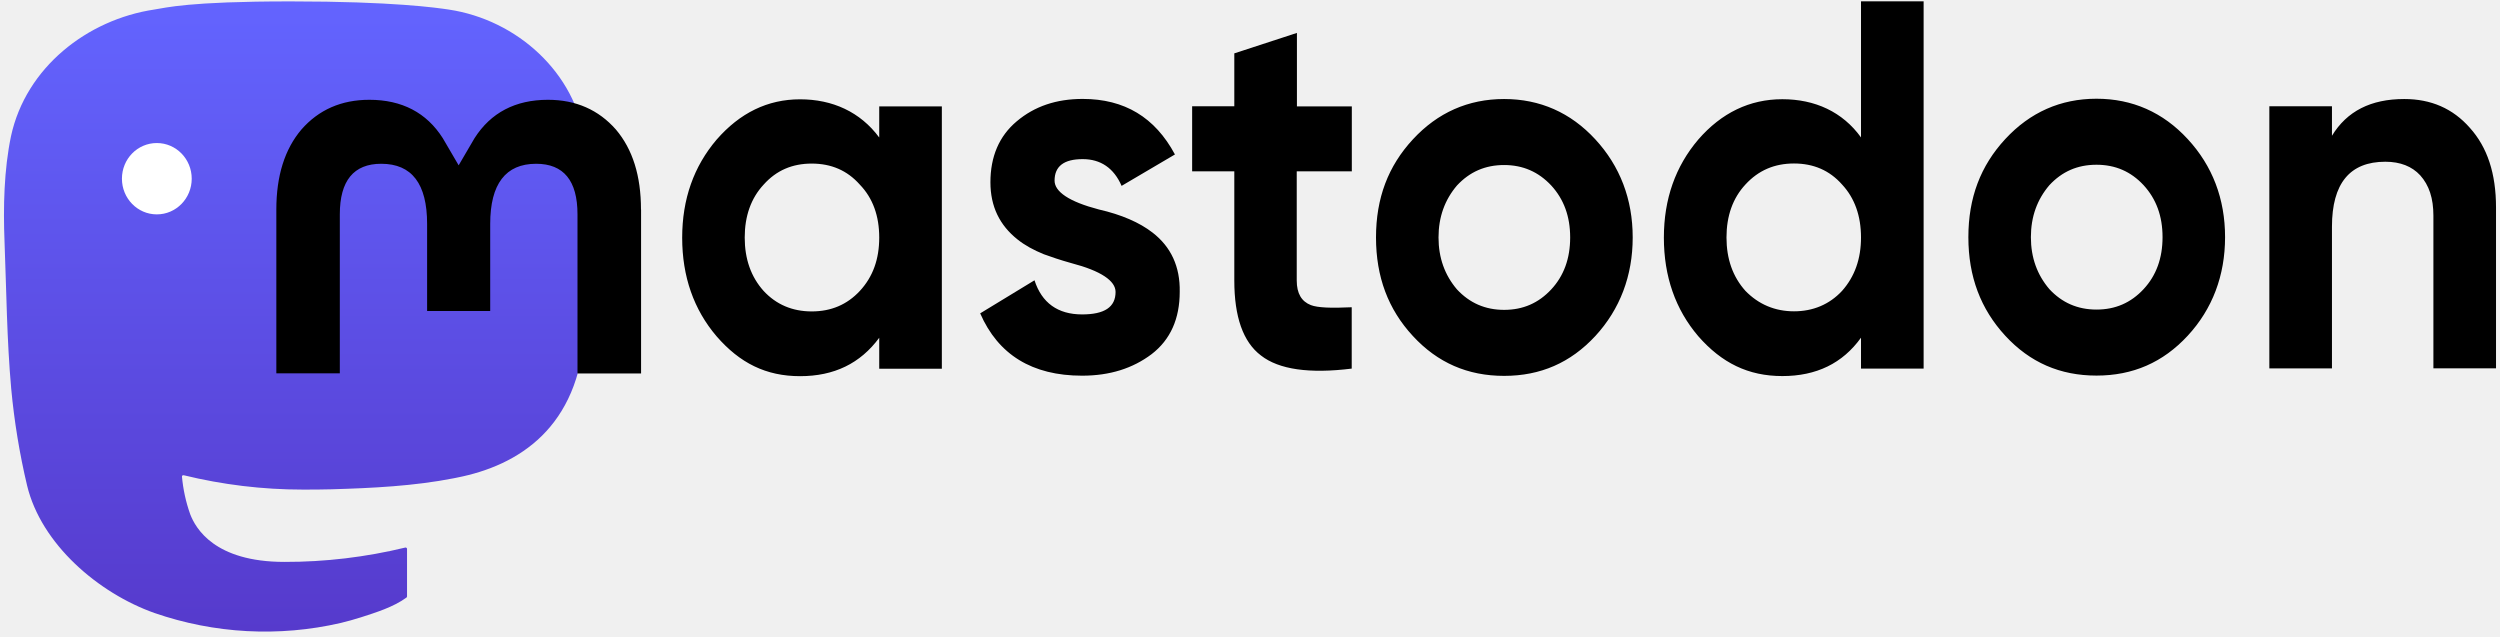
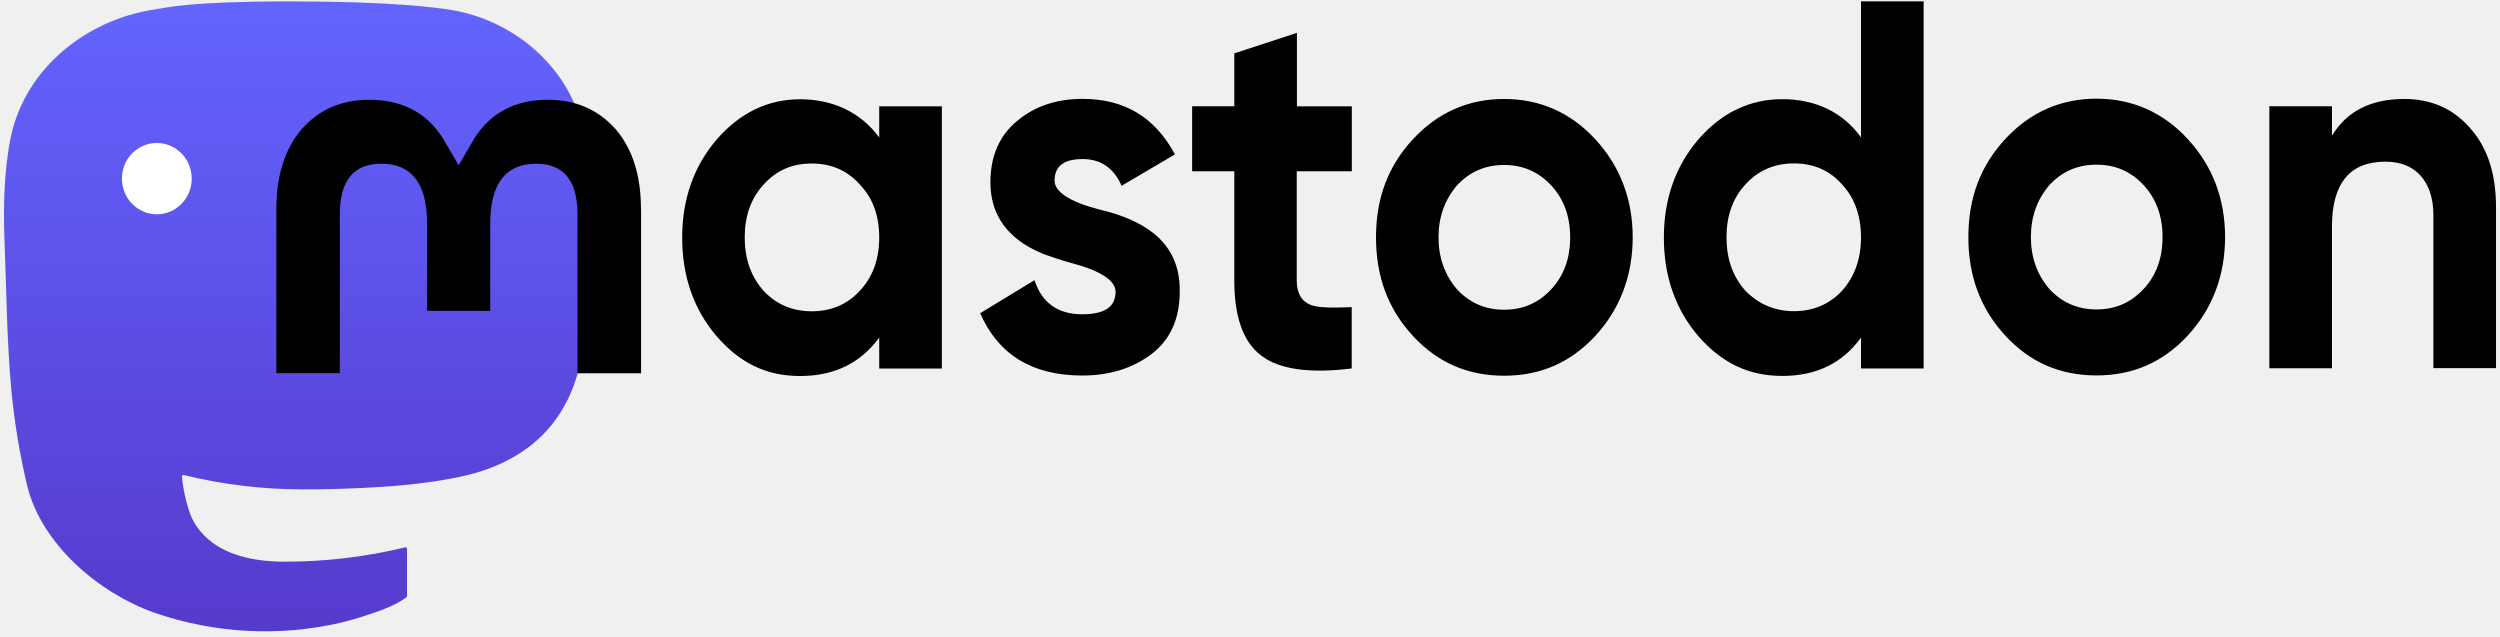
- <svg xmlns="http://www.w3.org/2000/svg" width="314" height="80" viewBox="0 0 314 80" fill="none">
-   <path d="M73.445 17.696C72.317 9.198 65.004 2.489 56.346 1.198C54.881 0.979 49.345 0.176 36.521 0.176H36.425C23.588 0.176 20.838 0.979 19.373 1.198C10.943 2.465 3.258 8.479 1.385 17.087C0.496 21.325 0.4 26.024 0.568 30.334C0.808 36.52 0.857 42.681 1.409 48.841C1.793 52.932 2.454 56.987 3.402 60.98C5.179 68.359 12.36 74.495 19.397 76.991C26.926 79.597 35.032 80.035 42.789 78.245C43.641 78.038 44.482 77.807 45.323 77.539C47.208 76.93 49.417 76.249 51.05 75.055C51.075 75.043 51.087 75.019 51.099 74.995C51.111 74.97 51.123 74.946 51.123 74.909V68.943C51.123 68.943 51.123 68.895 51.099 68.87C51.099 68.846 51.075 68.822 51.05 68.809C51.026 68.797 51.002 68.785 50.978 68.773C50.954 68.773 50.93 68.773 50.906 68.773C45.935 69.978 40.832 70.587 35.728 70.575C26.926 70.575 24.561 66.338 23.888 64.584C23.348 63.062 23 61.468 22.855 59.86C22.855 59.836 22.855 59.812 22.867 59.787C22.867 59.763 22.891 59.739 22.916 59.726C22.939 59.714 22.963 59.702 22.987 59.69H23.072C27.959 60.883 32.978 61.492 38.01 61.492C39.222 61.492 40.423 61.492 41.636 61.455C46.691 61.309 52.023 61.053 57.007 60.067C57.127 60.043 57.259 60.019 57.367 59.994C65.22 58.46 72.689 53.663 73.445 41.512C73.47 41.037 73.542 36.495 73.542 36.008C73.542 34.316 74.082 24.04 73.458 17.721L73.445 17.696Z" fill="url(#paint0_linear_612_176)" />
-   <path d="M15.315 22.445C15.315 19.961 17.272 17.965 19.697 17.965C22.123 17.965 24.08 19.974 24.08 22.445C24.08 24.917 22.123 26.926 19.697 26.926C17.272 26.926 15.315 24.917 15.315 22.445Z" fill="white" />
-   <path d="M80.519 26.305V46.906H72.533V26.914C72.533 22.701 70.804 20.57 67.334 20.57C63.503 20.57 61.57 23.115 61.57 28.119V39.065H53.645V28.119C53.645 23.09 51.735 20.57 47.881 20.57C44.422 20.57 42.681 22.701 42.681 26.914V46.894H34.708V26.305C34.708 22.104 35.752 18.756 37.854 16.272C40.027 13.788 42.873 12.534 46.392 12.534C50.474 12.534 53.572 14.141 55.614 17.356L57.607 20.765L59.601 17.356C61.642 14.154 64.728 12.534 68.823 12.534C72.341 12.534 75.187 13.8 77.361 16.272C79.462 18.756 80.507 22.08 80.507 26.305H80.519ZM107.993 36.544C109.65 34.755 110.431 32.539 110.431 29.836C110.431 27.133 109.638 24.892 107.993 23.188C106.408 21.398 104.391 20.546 101.953 20.546C99.516 20.546 97.51 21.398 95.913 23.188C94.328 24.892 93.536 27.133 93.536 29.836C93.536 32.539 94.328 34.779 95.913 36.544C97.498 38.249 99.516 39.114 101.953 39.114C104.391 39.114 106.396 38.261 107.993 36.544ZM110.431 13.362H118.296V46.309H110.431V42.425C108.053 45.652 104.763 47.247 100.488 47.247C96.213 47.247 92.923 45.603 90.005 42.243C87.135 38.882 85.682 34.73 85.682 29.86C85.682 24.99 87.147 20.899 90.005 17.538C92.935 14.178 96.418 12.473 100.488 12.473C104.559 12.473 108.053 14.056 110.431 17.27V13.386V13.362ZM144.762 29.215C147.08 31.005 148.233 33.501 148.173 36.654C148.173 40.014 147.02 42.657 144.642 44.483C142.265 46.273 139.394 47.186 135.912 47.186C129.632 47.186 125.369 44.544 123.111 39.357L129.933 35.205C130.844 38.03 132.851 39.491 135.912 39.491C138.722 39.491 140.115 38.578 140.115 36.666C140.115 35.278 138.289 34.024 134.567 33.05C133.162 32.66 131.998 32.259 131.097 31.93C129.812 31.406 128.719 30.81 127.806 30.079C125.549 28.289 124.397 25.927 124.397 22.896C124.397 19.669 125.489 17.1 127.687 15.249C129.945 13.338 132.694 12.425 135.984 12.425C141.231 12.425 145.062 14.726 147.572 19.401L140.872 23.346C139.899 21.106 138.241 19.986 135.984 19.986C133.606 19.986 132.454 20.899 132.454 22.689C132.454 24.077 134.279 25.331 138.002 26.305C140.872 26.962 143.129 27.948 144.762 29.215H144.774H144.762ZM169.764 21.52H162.87V35.23C162.87 36.873 163.483 37.871 164.648 38.322C165.5 38.651 167.206 38.712 169.776 38.59V46.297C164.48 46.955 160.637 46.419 158.38 44.653C156.122 42.949 155.029 39.771 155.029 35.242V21.52H149.733V13.35H155.029V6.702L162.894 4.133V13.362H169.788V21.532H169.776L169.764 21.52ZM194.836 36.35C196.422 34.645 197.213 32.466 197.213 29.824C197.213 27.181 196.422 25.026 194.836 23.297C193.239 21.593 191.293 20.728 188.916 20.728C186.538 20.728 184.593 21.581 182.996 23.297C181.471 25.087 180.678 27.242 180.678 29.824C180.678 32.405 181.471 34.56 182.996 36.35C184.581 38.054 186.538 38.919 188.916 38.919C191.293 38.919 193.239 38.066 194.836 36.35ZM177.461 42.206C174.35 38.846 172.826 34.767 172.826 29.824C172.826 24.88 174.35 20.862 177.461 17.502C180.571 14.141 184.413 12.437 188.916 12.437C193.419 12.437 197.274 14.141 200.372 17.502C203.47 20.862 205.067 25.014 205.067 29.824C205.067 34.633 203.47 38.846 200.372 42.206C197.261 45.567 193.48 47.21 188.916 47.21C184.353 47.21 180.559 45.567 177.461 42.206ZM231.364 36.532C232.95 34.742 233.742 32.526 233.742 29.824C233.742 27.121 232.95 24.88 231.364 23.176C229.78 21.386 227.763 20.534 225.325 20.534C222.888 20.534 220.869 21.386 219.225 23.176C217.64 24.88 216.847 27.121 216.847 29.824C216.847 32.526 217.64 34.767 219.225 36.532C220.881 38.237 222.948 39.101 225.325 39.101C227.703 39.101 229.768 38.249 231.364 36.532ZM233.742 0.164H241.607V46.297H233.742V42.413C231.425 45.64 228.135 47.234 223.86 47.234C219.585 47.234 216.247 45.591 213.304 42.23C210.434 38.87 208.982 34.718 208.982 29.848C208.982 24.978 210.446 20.887 213.304 17.526C216.222 14.166 219.765 12.461 223.86 12.461C227.955 12.461 231.425 14.044 233.742 17.258V0.176V0.164ZM269.238 36.313C270.823 34.608 271.616 32.429 271.616 29.787C271.616 27.145 270.823 24.99 269.238 23.261C267.654 21.556 265.708 20.692 263.318 20.692C260.929 20.692 258.996 21.544 257.399 23.261C255.873 25.051 255.08 27.206 255.08 29.787C255.08 32.368 255.873 34.523 257.399 36.313C258.984 38.018 260.941 38.882 263.318 38.882C265.696 38.882 267.642 38.03 269.238 36.313ZM251.863 42.17C248.765 38.809 247.227 34.73 247.227 29.787C247.227 24.844 248.753 20.826 251.863 17.465C254.972 14.105 258.815 12.4 263.318 12.4C267.822 12.4 271.676 14.105 274.774 17.465C277.884 20.826 279.469 24.978 279.469 29.787C279.469 34.596 277.884 38.809 274.774 42.17C271.664 45.53 267.882 47.174 263.318 47.174C258.755 47.174 254.96 45.53 251.863 42.17ZM313.5 26.025V46.261H305.635V27.084C305.635 24.904 305.094 23.261 303.978 22.019C302.945 20.899 301.48 20.314 299.594 20.314C295.152 20.314 292.894 23.017 292.894 28.484V46.273H285.029V13.35H292.894V17.051C294.779 13.959 297.781 12.437 301.973 12.437C305.322 12.437 308.072 13.618 310.211 16.053C312.408 18.488 313.5 21.788 313.5 26.061" fill="black" />
+ <svg xmlns="http://www.w3.org/2000/svg" width="589" height="150" viewBox="0 0 589 150" fill="none">
+   <path d="M137.769 33.18C135.652 17.246 121.934 4.667 105.694 2.247C102.946 1.836 92.562 0.329 68.505 0.329H68.325C44.246 0.329 39.088 1.836 36.34 2.247C20.527 4.621 6.112 15.899 2.598 32.039C0.931 39.984 0.751 48.796 1.066 56.877C1.517 68.475 1.607 80.026 2.643 91.578C3.364 99.248 4.603 106.85 6.382 114.338C9.716 128.173 23.186 139.679 36.385 144.359C50.508 149.244 65.712 150.066 80.263 146.71C81.862 146.322 83.439 145.888 85.016 145.386C88.552 144.244 92.697 142.966 95.76 140.729C95.805 140.706 95.828 140.66 95.85 140.615C95.873 140.569 95.895 140.523 95.895 140.455V129.269C95.895 129.269 95.895 129.177 95.85 129.132C95.85 129.086 95.805 129.04 95.76 129.017C95.715 128.995 95.67 128.972 95.625 128.949C95.58 128.949 95.535 128.949 95.49 128.949C86.165 131.209 76.592 132.351 67.019 132.328C50.508 132.328 46.071 124.383 44.809 121.096C43.796 118.242 43.142 115.252 42.872 112.238C42.872 112.192 42.872 112.147 42.895 112.101C42.895 112.055 42.94 112.01 42.985 111.987C43.03 111.964 43.075 111.941 43.12 111.919H43.278C52.445 114.156 61.861 115.297 71.298 115.297C73.573 115.297 75.826 115.297 78.101 115.229C87.584 114.955 97.585 114.475 106.933 112.626C107.158 112.58 107.406 112.535 107.608 112.489C122.34 109.613 136.35 100.618 137.769 77.834C137.814 76.944 137.949 68.429 137.949 67.516C137.949 64.342 138.963 45.075 137.792 33.226L137.769 33.18Z" fill="url(#paint0_linear_2_344)" />
+   <path d="M28.727 42.085C28.727 37.427 32.398 33.684 36.948 33.684C41.498 33.684 45.17 37.45 45.17 42.085C45.17 46.719 41.498 50.486 36.948 50.486C32.398 50.486 28.727 46.719 28.727 42.085Z" fill="white" style="fill:white;fill-opacity:1;" />
+   <path d="M151.037 49.322V87.948H136.058V50.463C136.058 42.564 132.814 38.569 126.304 38.569C119.119 38.569 115.493 43.34 115.493 52.723V73.246H100.626V52.723C100.626 43.294 97.045 38.569 89.814 38.569C83.327 38.569 80.061 42.564 80.061 50.463V87.926H65.105V49.322C65.105 41.445 67.064 35.167 71.006 30.51C75.083 25.853 80.421 23.502 87.021 23.502C94.68 23.502 100.491 26.515 104.32 32.542L108.06 38.934L111.799 32.542C115.628 26.538 121.417 23.502 129.098 23.502C135.697 23.502 141.036 25.876 145.113 30.51C149.055 35.167 151.014 41.4 151.014 49.322H151.037ZM202.573 68.521C205.681 65.165 207.146 61.01 207.146 55.942C207.146 50.874 205.659 46.673 202.573 43.477C199.6 40.121 195.816 38.523 191.243 38.523C186.671 38.523 182.909 40.121 179.914 43.477C176.94 46.673 175.454 50.874 175.454 55.942C175.454 61.01 176.94 65.21 179.914 68.521C182.887 71.717 186.671 73.338 191.243 73.338C195.816 73.338 199.577 71.74 202.573 68.521ZM207.146 25.054H221.899V86.83H207.146V79.547C202.685 85.597 196.514 88.588 188.495 88.588C180.477 88.588 174.305 85.506 168.831 79.205C163.448 72.904 160.722 65.119 160.722 55.987C160.722 46.856 163.47 39.185 168.831 32.884C174.327 26.584 180.86 23.388 188.495 23.388C196.131 23.388 202.685 26.355 207.146 32.382V25.1V25.054ZM271.544 54.778C275.892 58.133 278.055 62.814 277.942 68.726C277.942 75.027 275.78 79.981 271.319 83.405C266.86 86.761 261.475 88.473 254.943 88.473C243.163 88.473 235.167 83.52 230.931 73.794L243.728 66.01C245.437 71.306 249.201 74.045 254.943 74.045C260.214 74.045 262.827 72.333 262.827 68.749C262.827 66.147 259.402 63.795 252.42 61.969C249.785 61.238 247.601 60.485 245.911 59.869C243.501 58.887 241.451 57.768 239.738 56.398C235.504 53.043 233.343 48.614 233.343 42.929C233.343 36.88 235.392 32.062 239.515 28.593C243.75 25.008 248.907 23.296 255.078 23.296C264.921 23.296 272.107 27.611 276.815 36.377L264.247 43.774C262.422 39.573 259.312 37.473 255.078 37.473C250.618 37.473 248.457 39.185 248.457 42.541C248.457 45.144 251.88 47.495 258.864 49.322C264.247 50.554 268.481 52.403 271.544 54.778ZM318.443 40.35H305.511V66.055C305.511 69.137 306.661 71.009 308.846 71.854C310.444 72.47 313.644 72.584 318.465 72.356V86.807C308.531 88.04 301.322 87.035 297.089 83.725C292.853 80.529 290.803 74.571 290.803 66.078V40.35H280.869V25.031H290.803V12.566L305.556 7.749V25.054H318.488V40.373H318.465L318.443 40.35ZM365.473 68.156C368.448 64.96 369.931 60.873 369.931 55.919C369.931 50.965 368.448 46.925 365.473 43.683C362.477 40.486 358.827 38.866 354.368 38.866C349.907 38.866 346.259 40.464 343.263 43.683C340.403 47.038 338.915 51.079 338.915 55.919C338.915 60.759 340.403 64.8 343.263 68.156C346.236 71.352 349.907 72.972 354.368 72.972C358.827 72.972 362.477 71.374 365.473 68.156ZM332.881 79.136C327.045 72.835 324.186 65.188 324.186 55.919C324.186 46.65 327.045 39.117 332.881 32.816C338.714 26.515 345.921 23.319 354.368 23.319C362.815 23.319 370.046 26.515 375.857 32.816C381.668 39.117 384.664 46.901 384.664 55.919C384.664 64.936 381.668 72.835 375.857 79.136C370.021 85.437 362.929 88.519 354.368 88.519C345.809 88.519 338.692 85.437 332.881 79.136ZM433.992 68.498C436.967 65.142 438.452 60.987 438.452 55.919C438.452 50.851 436.967 46.65 433.992 43.454C431.02 40.098 427.237 38.501 422.664 38.501C418.092 38.501 414.305 40.098 411.221 43.454C408.248 46.65 406.761 50.851 406.761 55.919C406.761 60.987 408.248 65.188 411.221 68.498C414.328 71.694 418.205 73.315 422.664 73.315C427.124 73.315 430.998 71.717 433.992 68.498ZM438.452 0.307H453.205V86.807H438.452V79.524C434.106 85.574 427.935 88.565 419.916 88.565C411.897 88.565 405.635 85.483 400.115 79.182C394.731 72.881 392.008 65.096 392.008 55.965C392.008 46.833 394.754 39.163 400.115 32.862C405.588 26.561 412.234 23.365 419.916 23.365C427.597 23.365 434.106 26.332 438.452 32.359V0.33V0.307ZM505.036 68.087C508.009 64.891 509.496 60.805 509.496 55.851C509.496 50.897 508.009 46.856 505.036 43.614C502.064 40.418 498.414 38.797 493.931 38.797C489.45 38.797 485.824 40.395 482.828 43.614C479.966 46.97 478.478 51.011 478.478 55.851C478.478 60.69 479.966 64.731 482.828 68.087C485.801 71.283 489.472 72.904 493.931 72.904C498.391 72.904 502.042 71.306 505.036 68.087ZM472.444 79.068C466.632 72.767 463.747 65.119 463.747 55.851C463.747 46.582 466.61 39.048 472.444 32.747C478.275 26.447 485.484 23.25 493.931 23.25C502.379 23.25 509.609 26.447 515.42 32.747C521.254 39.048 524.227 46.833 524.227 55.851C524.227 64.868 521.254 72.767 515.42 79.068C509.586 85.369 502.492 88.451 493.931 88.451C485.372 88.451 478.253 85.369 472.444 79.068ZM588.062 48.797V86.738H573.309V50.782C573.309 46.696 572.294 43.614 570.201 41.286C568.263 39.185 565.515 38.09 561.977 38.09C553.645 38.09 549.409 43.157 549.409 53.408V86.761H534.656V25.031H549.409V31.971C552.945 26.173 558.576 23.319 566.44 23.319C572.722 23.319 577.88 25.534 581.893 30.099C586.014 34.665 588.062 40.852 588.062 48.865" fill="black" style="fill:black;fill-opacity:1;" />
  <defs>
-     <linearGradient id="paint0_linear_612_176" x1="37.121" y1="0.176" x2="37.121" y2="79.317" gradientUnits="userSpaceOnUse">
-       <stop stop-color="#6364FF" />
-       <stop offset="1" stop-color="#563ACC" />
+     <linearGradient id="paint0_linear_2_344" x1="69.632" y1="0.329" x2="69.632" y2="148.719" gradientUnits="userSpaceOnUse">
+       <stop stop-color="#6364FF" style="stop-color:#6364FF;stop-color:color(display-p3 0.388 0.392 1);stop-opacity:1;" />
+       <stop offset="1" stop-color="#563ACC" style="stop-color:#563ACC;stop-color:color(display-p3 0.337 0.228 0.8);stop-opacity:1;" />
    </linearGradient>
  </defs>
</svg>
